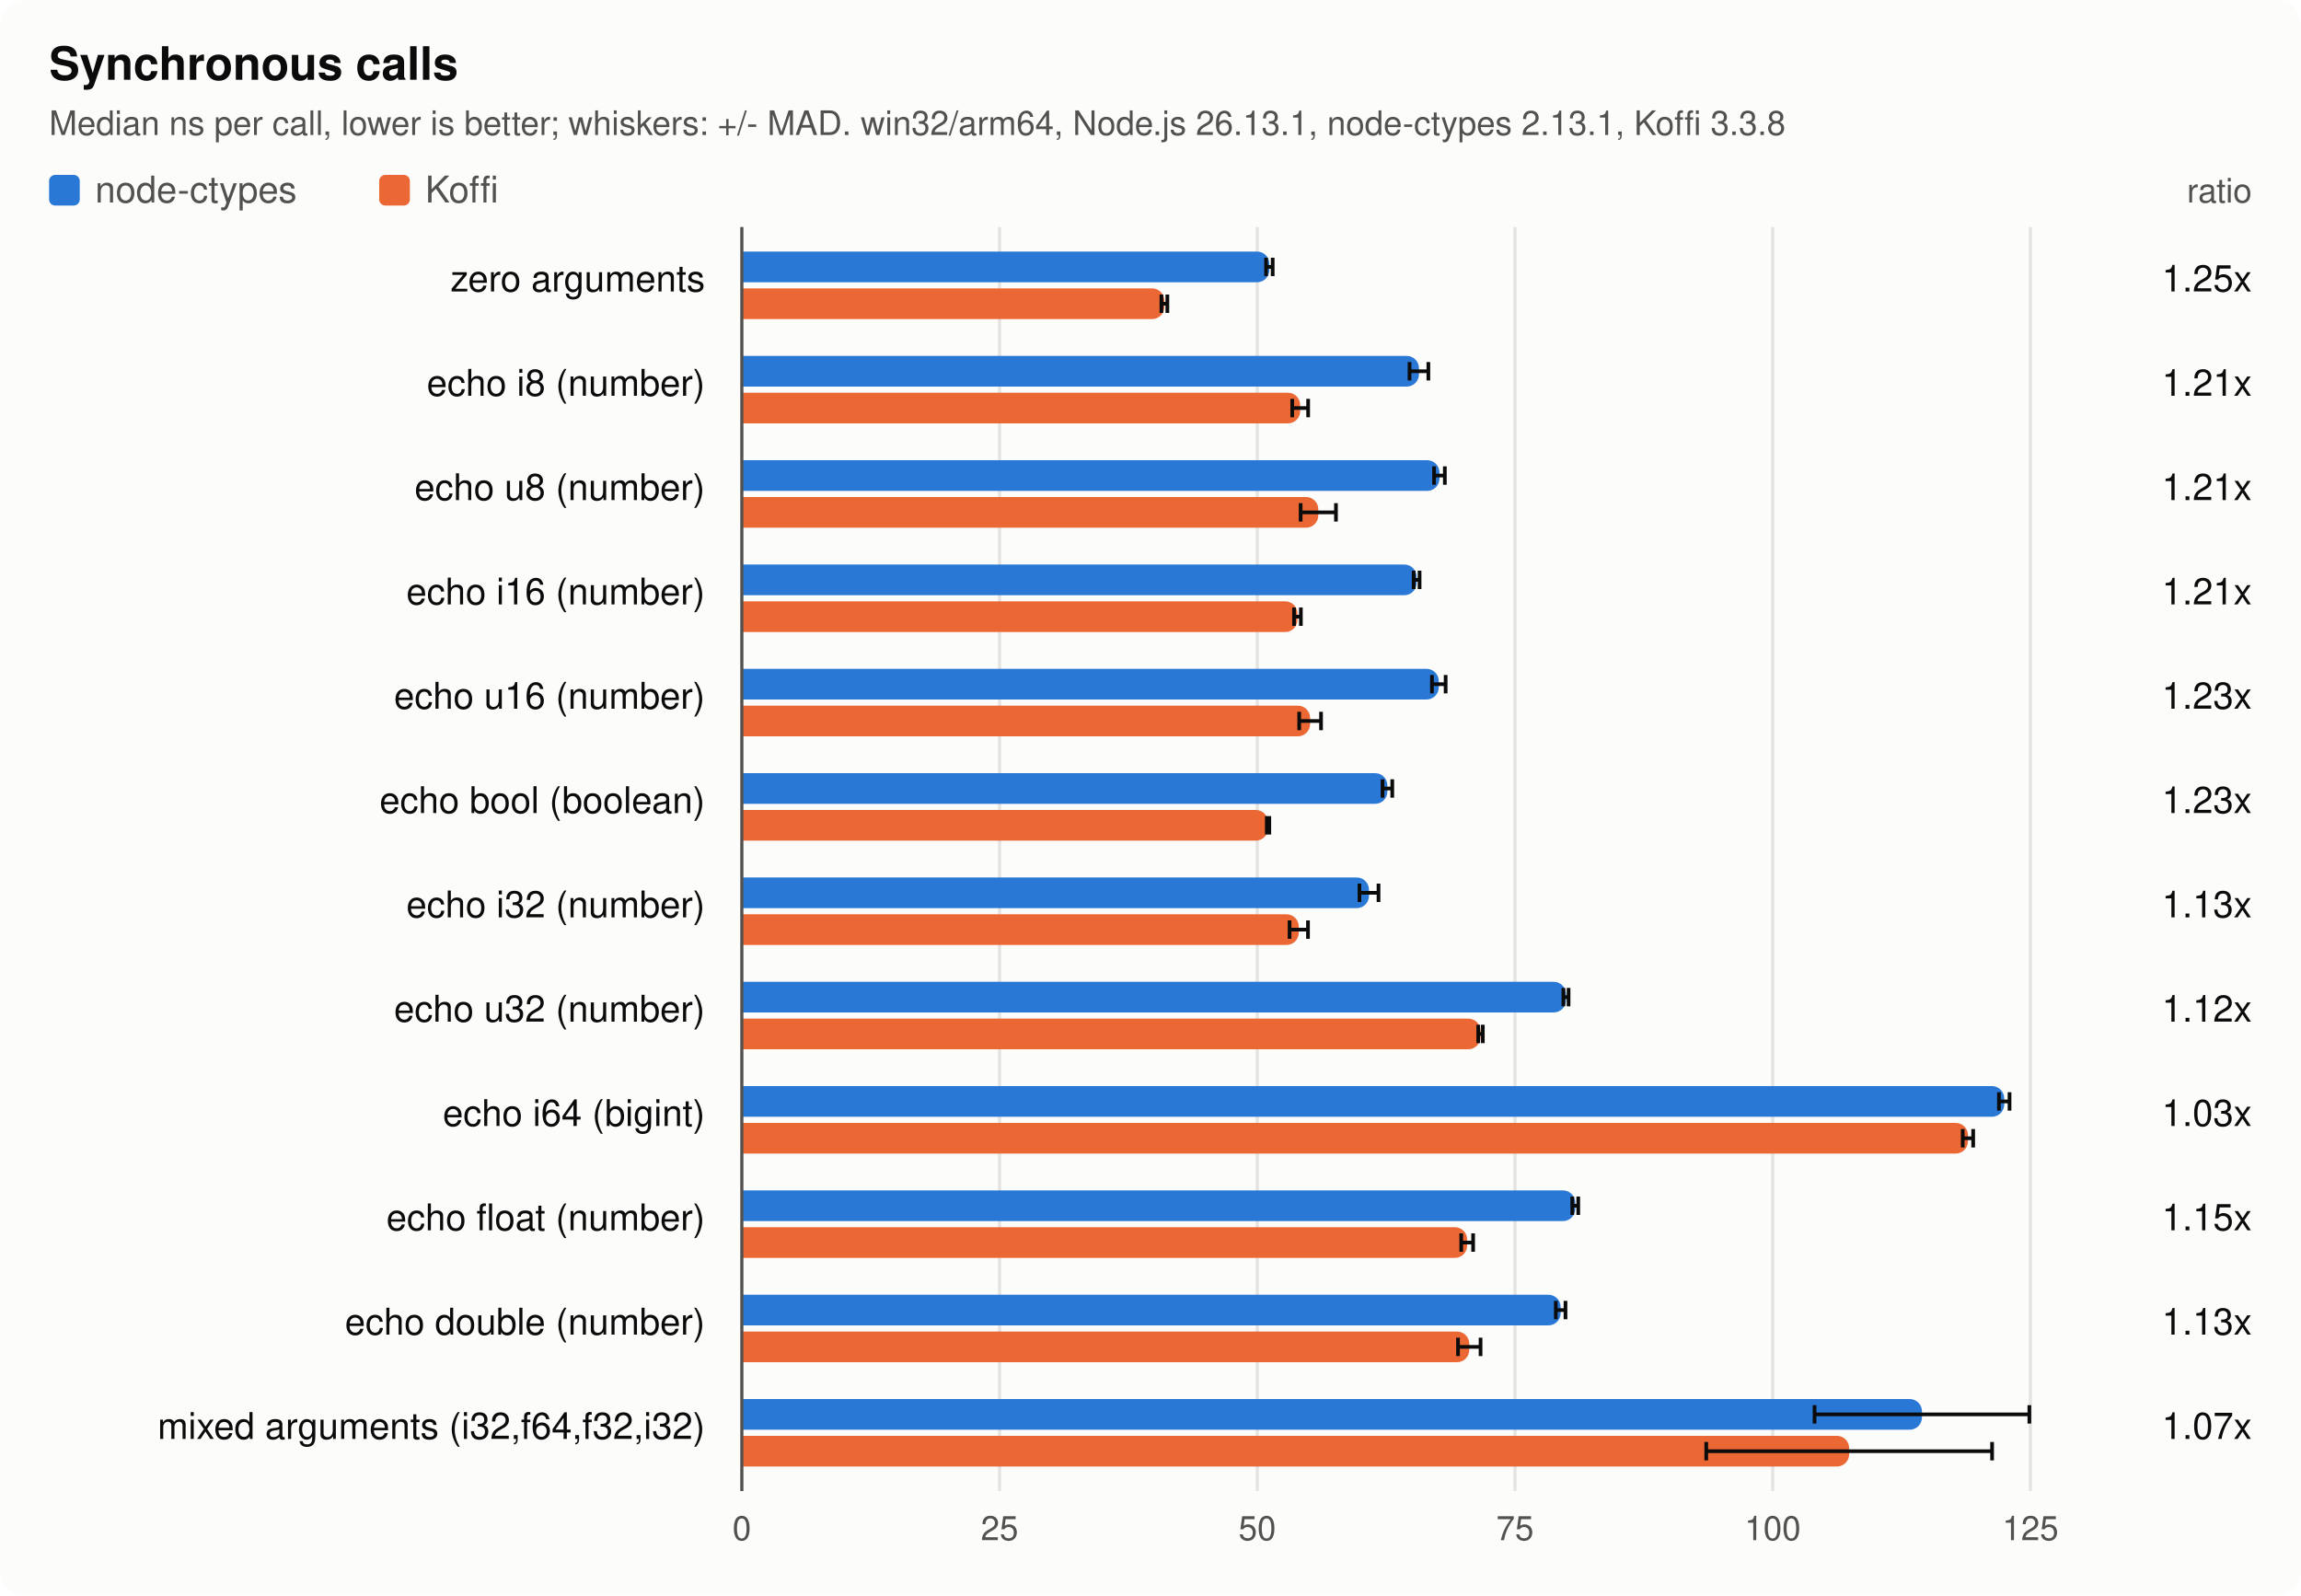
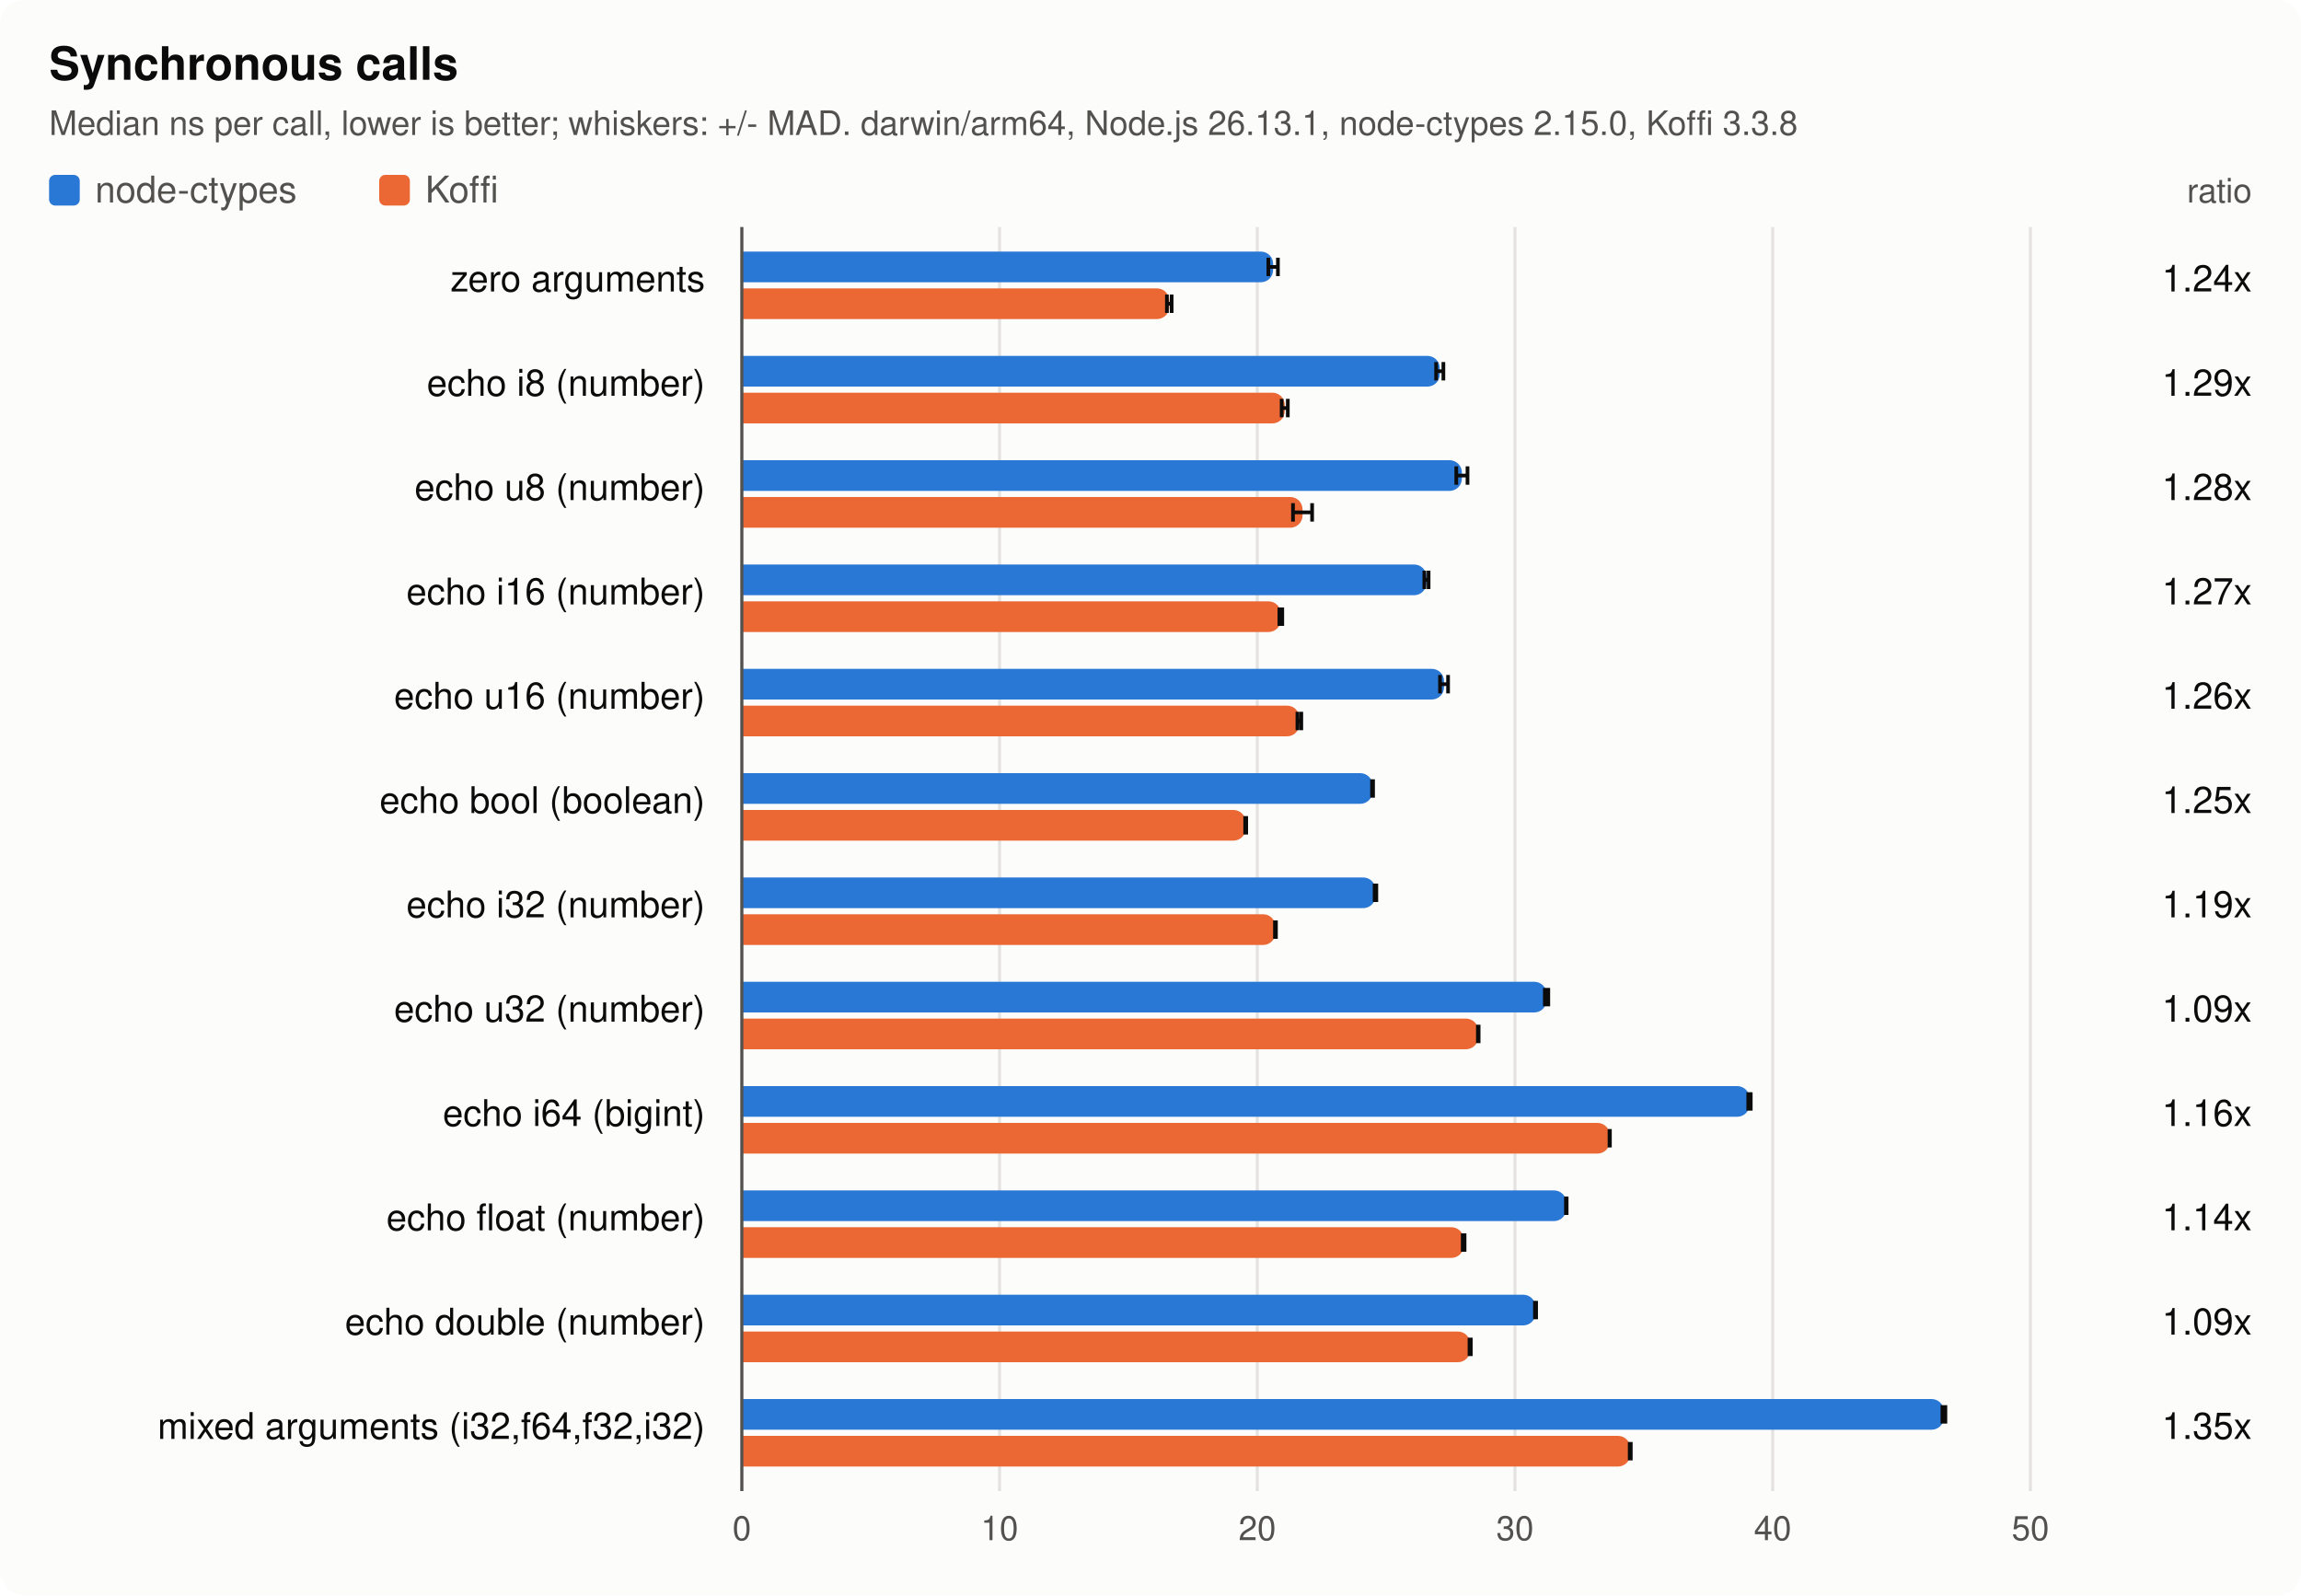
<svg xmlns="http://www.w3.org/2000/svg" width="750" height="520" viewBox="0 0 750 520" role="img" aria-label="Synchronous calls: node-ctypes vs Koffi, ns per call">
  <style>
.surface { fill: #fcfcfb; } .primary { fill: #0b0b0b; } .secondary { fill: #52514e; }
.ctypes { fill: #2a78d6; } .other { fill: #eb6834; }
.grid { stroke: #e4e3df; stroke-width: 1; } .baseline { stroke: #52514e; stroke-width: 1; }
.whisker { stroke: #0b0b0b; stroke-width: 1.2; }
text { font: 12px -apple-system, BlinkMacSystemFont, "Segoe UI", Helvetica, Arial, sans-serif; }
.title { font-size: 15px; font-weight: 600; } .small { font-size: 11px; } .group { font-weight: 600; }
.value { font-variant-numeric: tabular-nums; }
@media (prefers-color-scheme: dark) {
  .surface { fill: #1a1a19; } .primary { fill: #f0efec; } .secondary { fill: #c3c2b7; }
  .ctypes { fill: #3987e5; } .other { fill: #d95926; }
  .grid { stroke: #383835; } .baseline { stroke: #c3c2b7; } .whisker { stroke: #f0efec; }
}
</style>
  <rect class="surface" width="750" height="520" rx="8" />
  <text class="primary title" x="16" y="26">Synchronous calls</text>
-   <text class="secondary small" x="16" y="44">Median ns per call, lower is better; whiskers: +/- MAD. win32/arm64, Node.js 26.13.1, node-ctypes 2.13.1, Koffi 3.3.8</text>
+   <text class="secondary small" x="16" y="44">Median ns per call, lower is better; whiskers: +/- MAD. darwin/arm64, Node.js 26.13.1, node-ctypes 2.15.0, Koffi 3.3.8</text>
  <rect class="ctypes" x="16" y="57" width="10" height="10" rx="2" />
  <text class="secondary" x="31" y="66">node-ctypes</text>
  <rect class="other" x="123.6" y="57" width="10" height="10" rx="2" />
  <text class="secondary" x="138.6" y="66">Koffi</text>
  <text class="secondary small" x="734" y="66" text-anchor="end">ratio</text>
  <line class="grid" x1="241.8" y1="74" x2="241.8" y2="486" />
  <text class="secondary small value" x="241.8" y="502" text-anchor="middle">0</text>
  <line class="grid" x1="325.8" y1="74" x2="325.8" y2="486" />
-   <text class="secondary small value" x="325.8" y="502" text-anchor="middle">25</text>
+   <text class="secondary small value" x="325.8" y="502" text-anchor="middle">10</text>
  <line class="grid" x1="409.8" y1="74" x2="409.8" y2="486" />
-   <text class="secondary small value" x="409.8" y="502" text-anchor="middle">50</text>
+   <text class="secondary small value" x="409.8" y="502" text-anchor="middle">20</text>
  <line class="grid" x1="493.8" y1="74" x2="493.8" y2="486" />
-   <text class="secondary small value" x="493.8" y="502" text-anchor="middle">75</text>
+   <text class="secondary small value" x="493.8" y="502" text-anchor="middle">30</text>
  <line class="grid" x1="577.8" y1="74" x2="577.8" y2="486" />
-   <text class="secondary small value" x="577.8" y="502" text-anchor="middle">100</text>
+   <text class="secondary small value" x="577.8" y="502" text-anchor="middle">40</text>
  <line class="grid" x1="661.8" y1="74" x2="661.8" y2="486" />
-   <text class="secondary small value" x="661.8" y="502" text-anchor="middle">125</text>
+   <text class="secondary small value" x="661.8" y="502" text-anchor="middle">50</text>
  <text class="primary" x="229.8" y="95" text-anchor="end">zero arguments</text>
-   <path class="ctypes" d="M241.8,82h167.943a4,4 0 0 1 4,4v2a4,4 0 0 1 -4,4h-167.943z" />
-   <path class="whisker" d="M412.664,87H414.822M412.664,84v6M414.822,84v6" />
-   <path class="other" d="M241.8,94h133.724a4,4 0 0 1 4,4v2a4,4 0 0 1 -4,4h-133.724z" />
-   <path class="whisker" d="M378.551,99H380.497M378.551,96v6M380.497,96v6" />
-   <text class="primary value" x="734" y="95" text-anchor="end">1.25x</text>
+   <path class="ctypes" d="M241.8,82h169.171a4,4 0 0 1 4,4v2a4,4 0 0 1 -4,4h-169.171z" />
+   <path class="whisker" d="M413.412,87H416.53M413.412,84v6M416.53,84v6" />
+   <path class="other" d="M241.8,94h135.322a4,4 0 0 1 4,4v2a4,4 0 0 1 -4,4h-135.322z" />
+   <path class="whisker" d="M380.35,99H381.893M380.35,96v6M381.893,96v6" />
+   <text class="primary value" x="734" y="95" text-anchor="end">1.24x</text>
  <text class="primary" x="229.8" y="129" text-anchor="end">echo i8 (number)</text>
-   <path class="ctypes" d="M241.8,116h216.703a4,4 0 0 1 4,4v2a4,4 0 0 1 -4,4h-216.703z" />
-   <path class="whisker" d="M459.434,121H465.571M459.434,118v6M465.571,118v6" />
-   <path class="other" d="M241.8,128h177.987a4,4 0 0 1 4,4v2a4,4 0 0 1 -4,4h-177.987z" />
-   <path class="whisker" d="M421.193,133H426.382M421.193,130v6M426.382,130v6" />
-   <text class="primary value" x="734" y="129" text-anchor="end">1.21x</text>
+   <path class="ctypes" d="M241.8,116h223.48a4,4 0 0 1 4,4v2a4,4 0 0 1 -4,4h-223.48z" />
+   <path class="whisker" d="M468.098,121H470.463M468.098,118v6M470.463,118v6" />
+   <path class="other" d="M241.8,128h172.954a4,4 0 0 1 4,4v2a4,4 0 0 1 -4,4h-172.954z" />
+   <path class="whisker" d="M417.753,133H419.754M417.753,130v6M419.754,130v6" />
+   <text class="primary value" x="734" y="129" text-anchor="end">1.29x</text>
  <text class="primary" x="229.8" y="163" text-anchor="end">echo u8 (number)</text>
-   <path class="ctypes" d="M241.8,150h223.384a4,4 0 0 1 4,4v2a4,4 0 0 1 -4,4h-223.384z" />
-   <path class="whisker" d="M467.429,155H470.94M467.429,152v6M470.94,152v6" />
-   <path class="other" d="M241.8,162h183.895a4,4 0 0 1 4,4v2a4,4 0 0 1 -4,4h-183.895z" />
-   <path class="whisker" d="M423.941,167H435.449M423.941,164v6M435.449,164v6" />
-   <text class="primary value" x="734" y="163" text-anchor="end">1.21x</text>
+   <path class="ctypes" d="M241.8,150h230.697a4,4 0 0 1 4,4v2a4,4 0 0 1 -4,4h-230.697z" />
+   <path class="whisker" d="M474.668,155H478.326M474.668,152v6M478.326,152v6" />
+   <path class="other" d="M241.8,162h178.761a4,4 0 0 1 4,4v2a4,4 0 0 1 -4,4h-178.761z" />
+   <path class="whisker" d="M421.446,167H427.676M421.446,164v6M427.676,164v6" />
+   <text class="primary value" x="734" y="163" text-anchor="end">1.28x</text>
  <text class="primary" x="229.8" y="197" text-anchor="end">echo i16 (number)</text>
-   <path class="ctypes" d="M241.8,184h215.937a4,4 0 0 1 4,4v2a4,4 0 0 1 -4,4h-215.937z" />
-   <path class="whisker" d="M460.774,189H462.701M460.774,186v6M462.701,186v6" />
-   <path class="other" d="M241.8,196h177.099a4,4 0 0 1 4,4v2a4,4 0 0 1 -4,4h-177.099z" />
-   <path class="whisker" d="M421.788,201H424.011M421.788,198v6M424.011,198v6" />
-   <text class="primary value" x="734" y="197" text-anchor="end">1.21x</text>
+   <path class="ctypes" d="M241.8,184h219.147a4,4 0 0 1 4,4v2a4,4 0 0 1 -4,4h-219.147z" />
+   <path class="whisker" d="M464.257,189H465.637M464.257,186v6M465.637,186v6" />
+   <path class="other" d="M241.8,196h171.677a4,4 0 0 1 4,4v2a4,4 0 0 1 -4,4h-171.677z" />
+   <path class="whisker" d="M417.006,201H417.949M417.006,198v6M417.949,198v6" />
+   <text class="primary value" x="734" y="197" text-anchor="end">1.27x</text>
  <text class="primary" x="229.8" y="231" text-anchor="end">echo u16 (number)</text>
-   <path class="ctypes" d="M241.8,218h223.165a4,4 0 0 1 4,4v2a4,4 0 0 1 -4,4h-223.165z" />
-   <path class="whisker" d="M466.734,223H471.197M466.734,220v6M471.197,220v6" />
-   <path class="other" d="M241.8,230h181.225a4,4 0 0 1 4,4v2a4,4 0 0 1 -4,4h-181.225z" />
-   <path class="whisker" d="M423.464,235H430.586M423.464,232v6M430.586,232v6" />
-   <text class="primary value" x="734" y="231" text-anchor="end">1.23x</text>
+   <path class="ctypes" d="M241.8,218h224.879a4,4 0 0 1 4,4v2a4,4 0 0 1 -4,4h-224.879z" />
+   <path class="whisker" d="M469.369,223H471.989M469.369,220v6M471.989,220v6" />
+   <path class="other" d="M241.8,230h177.719a4,4 0 0 1 4,4v2a4,4 0 0 1 -4,4h-177.719z" />
+   <path class="whisker" d="M422.889,235H424.148M422.889,232v6M424.148,232v6" />
+   <text class="primary value" x="734" y="231" text-anchor="end">1.26x</text>
  <text class="primary" x="229.8" y="265" text-anchor="end">echo bool (boolean)</text>
-   <path class="ctypes" d="M241.8,252h206.415a4,4 0 0 1 4,4v2a4,4 0 0 1 -4,4h-206.415z" />
-   <path class="whisker" d="M450.63,257H453.8M450.63,254v6M453.8,254v6" />
-   <path class="other" d="M241.8,264h167.517a4,4 0 0 1 4,4v2a4,4 0 0 1 -4,4h-167.517z" />
-   <path class="whisker" d="M412.912,269H413.722M412.912,266v6M413.722,266v6" />
-   <text class="primary value" x="734" y="265" text-anchor="end">1.23x</text>
+   <path class="ctypes" d="M241.8,252h201.575a4,4 0 0 1 4,4v2a4,4 0 0 1 -4,4h-201.575z" />
+   <path class="whisker" d="M447.21,257H447.541M447.21,254v6M447.541,254v6" />
+   <path class="other" d="M241.8,264h160.231a4,4 0 0 1 4,4v2a4,4 0 0 1 -4,4h-160.231z" />
+   <path class="whisker" d="M405.863,269H406.199M405.863,266v6M406.199,266v6" />
+   <text class="primary value" x="734" y="265" text-anchor="end">1.25x</text>
  <text class="primary" x="229.8" y="299" text-anchor="end">echo i32 (number)</text>
-   <path class="ctypes" d="M241.8,286h200.414a4,4 0 0 1 4,4v2a4,4 0 0 1 -4,4h-200.414z" />
-   <path class="whisker" d="M443.11,291H449.319M443.11,288v6M449.319,288v6" />
-   <path class="other" d="M241.8,298h177.529a4,4 0 0 1 4,4v2a4,4 0 0 1 -4,4h-177.529z" />
-   <path class="whisker" d="M420.328,303H426.331M420.328,300v6M426.331,300v6" />
-   <text class="primary value" x="734" y="299" text-anchor="end">1.13x</text>
+   <path class="ctypes" d="M241.8,286h202.532a4,4 0 0 1 4,4v2a4,4 0 0 1 -4,4h-202.532z" />
+   <path class="whisker" d="M448.057,291H448.608M448.057,288v6M448.608,288v6" />
+   <path class="other" d="M241.8,298h169.928a4,4 0 0 1 4,4v2a4,4 0 0 1 -4,4h-169.928z" />
+   <path class="whisker" d="M415.567,303H415.888M415.567,300v6M415.888,300v6" />
+   <text class="primary value" x="734" y="299" text-anchor="end">1.19x</text>
  <text class="primary" x="229.8" y="333" text-anchor="end">echo u32 (number)</text>
-   <path class="ctypes" d="M241.8,320h264.623a4,4 0 0 1 4,4v2a4,4 0 0 1 -4,4h-264.623z" />
-   <path class="whisker" d="M509.58,325H511.266M509.58,322v6M511.266,322v6" />
-   <path class="other" d="M241.8,332h236.772a4,4 0 0 1 4,4v2a4,4 0 0 1 -4,4h-236.772z" />
-   <path class="whisker" d="M481.827,337H483.316M481.827,334v6M483.316,334v6" />
-   <text class="primary value" x="734" y="333" text-anchor="end">1.12x</text>
+   <path class="ctypes" d="M241.8,320h258.297a4,4 0 0 1 4,4v2a4,4 0 0 1 -4,4h-258.297z" />
+   <path class="whisker" d="M503.532,325H504.661M503.532,322v6M504.661,322v6" />
+   <path class="other" d="M241.8,332h236.032a4,4 0 0 1 4,4v2a4,4 0 0 1 -4,4h-236.032z" />
+   <path class="whisker" d="M481.709,337H481.954M481.709,334v6M481.954,334v6" />
+   <text class="primary value" x="734" y="333" text-anchor="end">1.09x</text>
  <text class="primary" x="229.8" y="367" text-anchor="end">echo i64 (bigint)</text>
-   <path class="ctypes" d="M241.8,354h407.468a4,4 0 0 1 4,4v2a4,4 0 0 1 -4,4h-407.468z" />
-   <path class="whisker" d="M651.539,359H654.998M651.539,356v6M654.998,356v6" />
-   <path class="other" d="M241.8,366h395.642a4,4 0 0 1 4,4v2a4,4 0 0 1 -4,4h-395.642z" />
-   <path class="whisker" d="M639.738,371H643.146M639.738,368v6M643.146,368v6" />
-   <text class="primary value" x="734" y="367" text-anchor="end">1.03x</text>
+   <path class="ctypes" d="M241.8,354h324.442a4,4 0 0 1 4,4v2a4,4 0 0 1 -4,4h-324.442z" />
+   <path class="whisker" d="M569.837,359H570.646M569.837,356v6M570.646,356v6" />
+   <path class="other" d="M241.8,366h278.88a4,4 0 0 1 4,4v2a4,4 0 0 1 -4,4h-278.88z" />
+   <path class="whisker" d="M524.615,371H524.746M524.615,368v6M524.746,368v6" />
+   <text class="primary value" x="734" y="367" text-anchor="end">1.16x</text>
  <text class="primary" x="229.8" y="401" text-anchor="end">echo float (number)</text>
-   <path class="ctypes" d="M241.8,388h267.649a4,4 0 0 1 4,4v2a4,4 0 0 1 -4,4h-267.649z" />
-   <path class="whisker" d="M512.476,393H514.422M512.476,390v6M514.422,390v6" />
-   <path class="other" d="M241.8,400h232.418a4,4 0 0 1 4,4v2a4,4 0 0 1 -4,4h-232.418z" />
-   <path class="whisker" d="M476.279,405H480.157M476.279,402v6M480.157,402v6" />
-   <text class="primary value" x="734" y="401" text-anchor="end">1.15x</text>
+   <path class="ctypes" d="M241.8,388h264.721a4,4 0 0 1 4,4v2a4,4 0 0 1 -4,4h-264.721z" />
+   <path class="whisker" d="M510.405,393H510.638M510.405,390v6M510.638,390v6" />
+   <path class="other" d="M241.8,400h231.268a4,4 0 0 1 4,4v2a4,4 0 0 1 -4,4h-231.268z" />
+   <path class="whisker" d="M476.769,405H477.367M476.769,402v6M477.367,402v6" />
+   <text class="primary value" x="734" y="401" text-anchor="end">1.14x</text>
  <text class="primary" x="229.8" y="435" text-anchor="end">echo double (number)</text>
-   <path class="ctypes" d="M241.8,422h262.887a4,4 0 0 1 4,4v2a4,4 0 0 1 -4,4h-262.887z" />
-   <path class="whisker" d="M507.114,427H510.261M507.114,424v6M510.261,424v6" />
-   <path class="other" d="M241.8,434h233.107a4,4 0 0 1 4,4v2a4,4 0 0 1 -4,4h-233.107z" />
-   <path class="whisker" d="M475.234,439H482.581M475.234,436v6M482.581,436v6" />
-   <text class="primary value" x="734" y="435" text-anchor="end">1.13x</text>
+   <path class="ctypes" d="M241.8,422h254.699a4,4 0 0 1 4,4v2a4,4 0 0 1 -4,4h-254.699z" />
+   <path class="whisker" d="M500.306,427H500.691M500.306,424v6M500.691,424v6" />
+   <path class="other" d="M241.8,434h233.395a4,4 0 0 1 4,4v2a4,4 0 0 1 -4,4h-233.395z" />
+   <path class="whisker" d="M478.981,439H479.408M478.981,436v6M479.408,436v6" />
+   <text class="primary value" x="734" y="435" text-anchor="end">1.09x</text>
  <text class="primary" x="229.8" y="469" text-anchor="end">mixed arguments (i32,f64,f32,i32)</text>
-   <path class="ctypes" d="M241.8,456h380.657a4,4 0 0 1 4,4v2a4,4 0 0 1 -4,4h-380.657z" />
-   <path class="whisker" d="M591.452,461H661.462M591.452,458v6M661.462,458v6" />
-   <path class="other" d="M241.8,468h356.928a4,4 0 0 1 4,4v2a4,4 0 0 1 -4,4h-356.928z" />
-   <path class="whisker" d="M556.143,473H649.313M556.143,470v6M649.313,470v6" />
-   <text class="primary value" x="734" y="469" text-anchor="end">1.07x</text>
+   <path class="ctypes" d="M241.8,456h387.8a4,4 0 0 1 4,4v2a4,4 0 0 1 -4,4h-387.8z" />
+   <path class="whisker" d="M633.112,461H634.087M633.112,458v6M634.087,458v6" />
+   <path class="other" d="M241.8,468h285.569a4,4 0 0 1 4,4v2a4,4 0 0 1 -4,4h-285.569z" />
+   <path class="whisker" d="M531.194,473H531.545M531.194,470v6M531.545,470v6" />
+   <text class="primary value" x="734" y="469" text-anchor="end">1.35x</text>
  <line class="baseline" x1="241.8" y1="74" x2="241.8" y2="486" />
</svg>
